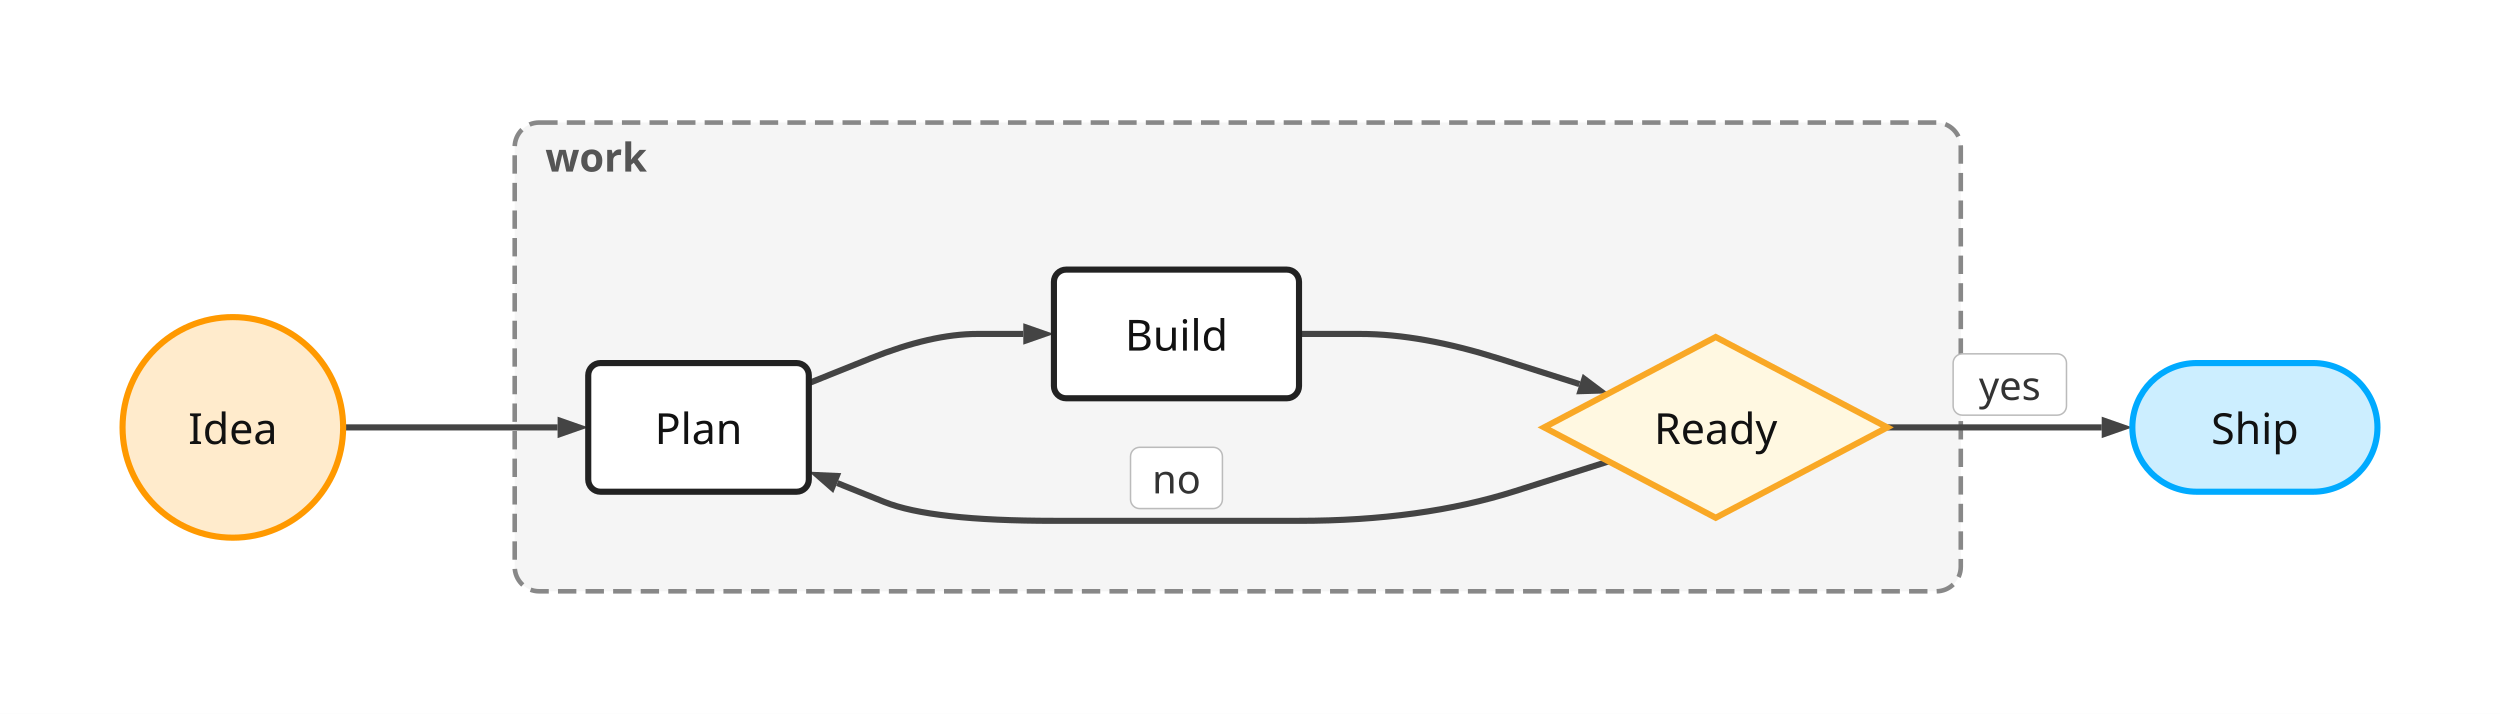
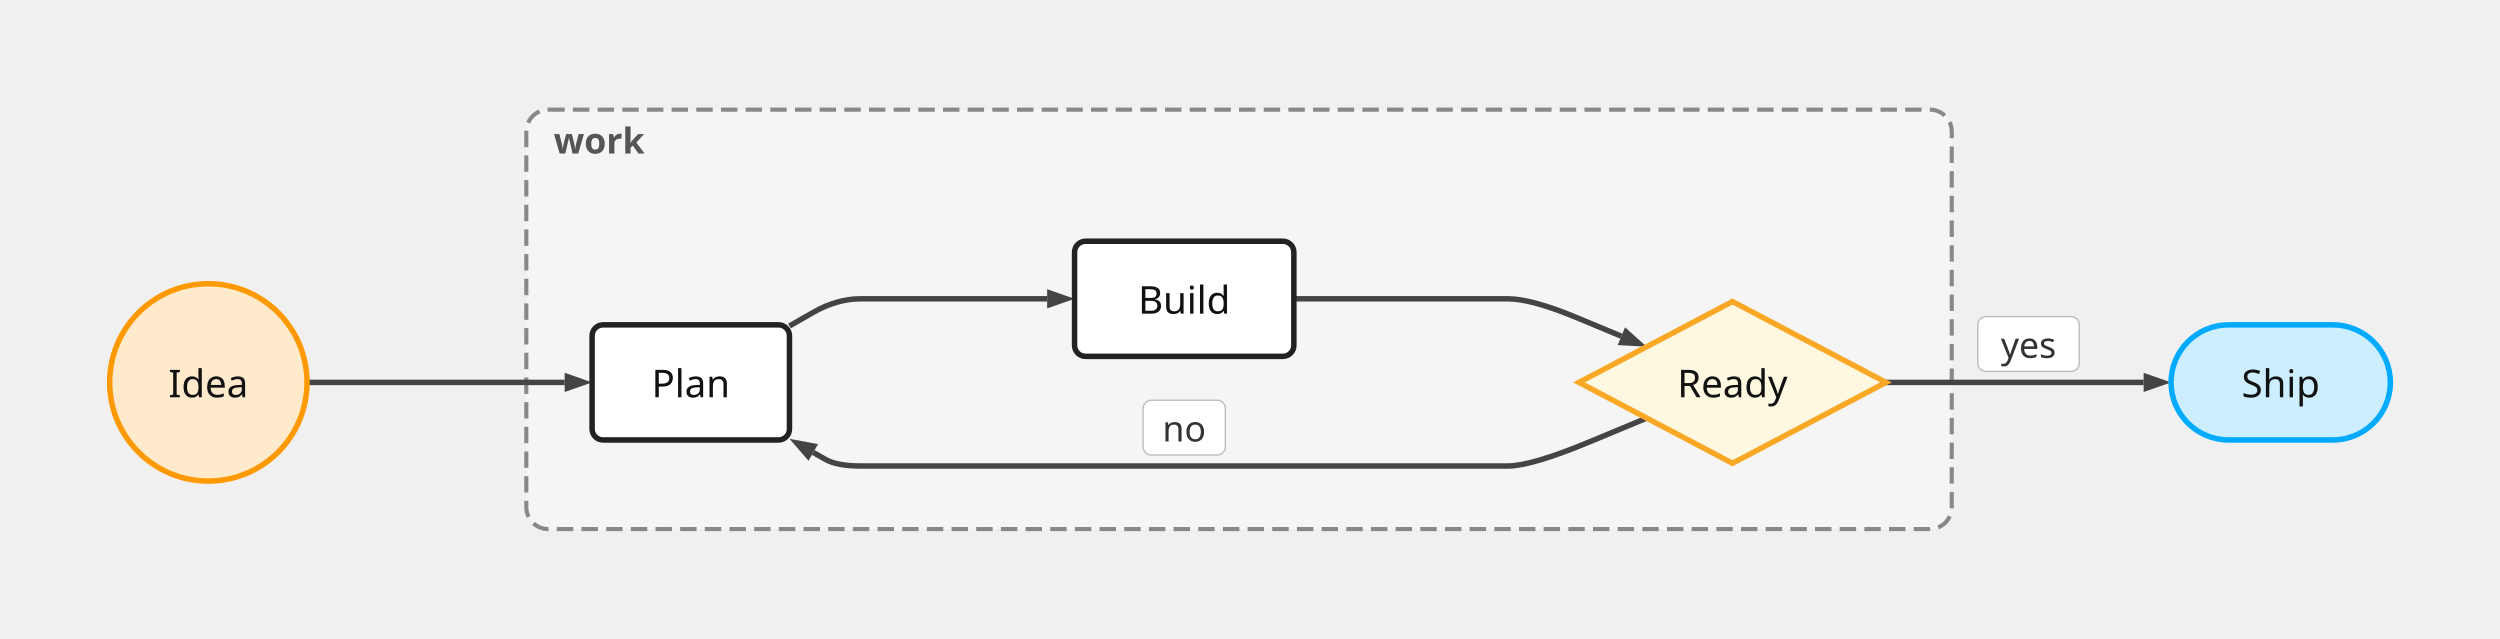
- <svg xmlns="http://www.w3.org/2000/svg" viewBox="-40 -88 816 233" style="max-width:100%">
-   <rect x="-40" y="-88" width="816" height="233" fill="white" />
+ <svg xmlns="http://www.w3.org/2000/svg" viewBox="-40 -43.75 912 233" style="max-width:100%">
  <defs>
    <marker id="arrowhead" markerWidth="10" markerHeight="7" refX="0" refY="3.5" orient="auto" markerUnits="userSpaceOnUse">
      <polygon points="0 0, 10 3.5, 0 7" fill="#444444" />
    </marker>
    <marker id="arrowhead-thick" markerWidth="14" markerHeight="10" refX="0" refY="5" orient="auto" markerUnits="userSpaceOnUse">
      <polygon points="0 0, 14 5, 0 10" fill="#444444" />
    </marker>
    <marker id="arrowhead-reverse" markerWidth="10" markerHeight="7" refX="10" refY="3.5" orient="auto" markerUnits="userSpaceOnUse">
      <polygon points="10 0, 0 3.5, 10 7" fill="#444444" />
    </marker>
  </defs>
  <g>
-     <rect x="128" y="-48" width="472" height="153" fill="#f5f5f5" fill-opacity="1" stroke="#888888" stroke-width="1.5" stroke-dasharray="6 3" rx="8" ry="8" />
-     <text x="138" y="-32" fill="#555555" font-size="13" font-family="system-ui, sans-serif" font-weight="bold">work</text>
+     <rect x="152" y="-3.75" width="520" height="153" fill="#f5f5f5" fill-opacity="1" stroke="#888888" stroke-width="1.5" stroke-dasharray="6 3" rx="8" ry="8" />
+     <text x="162" y="12.25" fill="#555555" font-size="13" font-family="system-ui, sans-serif" font-weight="bold">work</text>
  </g>
-   <path d="M 72 51.5 L 92 51.5 Q 112 51.5 127 51.5 L 142 51.5" fill="none" stroke="#444444" stroke-width="2" marker-end="url(#arrowhead)" />
-   <path d="M 224 37.053 L 244 29.026 Q 264 21 279 21 L 294 21" fill="none" stroke="#444444" stroke-width="2" marker-end="url(#arrowhead)" />
-   <path d="M 384 21 L 404 21 Q 424 21 449.769 29.187 L 475.537 37.374" fill="none" stroke="#444444" stroke-width="2" marker-end="url(#arrowhead)" />
-   <path d="M 576 51.5 L 596 51.5 Q 616 51.5 631 51.5 L 646 51.5" fill="none" stroke="#444444" stroke-width="2" marker-end="url(#arrowhead)" />
-   <path d="M 485.068 62.598 L 454.534 72.299 Q 424 82 384 82 Q 344 82 304 82 Q 264 82 248.64 75.836 L 233.281 69.672" fill="none" stroke="#444444" stroke-width="2" marker-end="url(#arrowhead)" />
-   <g transform="translate(0, 15.5)" data-node-id="idea">
+   <path d="M 72 95.75 L 80.667 95.75 Q 89.333 95.75 98 95.75 Q 106.667 95.75 115.333 95.75 Q 124 95.75 132.667 95.75 Q 141.333 95.75 150 95.75 Q 158.667 95.75 162.333 95.75 L 166 95.75" fill="none" stroke="#444444" stroke-width="2" marker-end="url(#arrowhead)" />
+   <path d="M 248 75.162 L 256.667 70.206 Q 265.333 65.25 274 65.25 Q 282.667 65.25 291.333 65.25 Q 300 65.25 308.667 65.25 Q 317.333 65.25 326 65.25 Q 334.667 65.25 338.333 65.25 L 342 65.25" fill="none" stroke="#444444" stroke-width="2" marker-end="url(#arrowhead)" />
+   <path d="M 432 65.25 L 440.667 65.25 Q 449.333 65.25 458 65.25 Q 466.667 65.25 475.333 65.25 Q 484 65.25 492.667 65.25 Q 501.333 65.25 510 65.25 Q 518.667 65.25 535.07 72.072 L 551.473 78.895" fill="none" stroke="#444444" stroke-width="2" marker-end="url(#arrowhead)" />
+   <path d="M 648 95.75 L 656.667 95.75 Q 665.333 95.75 674 95.75 Q 682.667 95.75 691.333 95.75 Q 700 95.75 708.667 95.75 Q 717.333 95.75 726 95.75 Q 734.667 95.75 738.333 95.75 L 742 95.75" fill="none" stroke="#444444" stroke-width="2" marker-end="url(#arrowhead)" />
+   <path d="M 560.707 108.765 L 539.687 117.508 Q 518.667 126.25 510 126.25 Q 501.333 126.25 492.667 126.25 Q 484 126.25 475.333 126.25 Q 466.667 126.25 458 126.25 Q 449.333 126.25 420.667 126.25 Q 392 126.25 363.333 126.25 Q 334.667 126.25 326 126.25 Q 317.333 126.25 308.667 126.25 Q 300 126.25 291.333 126.25 Q 282.667 126.25 274 126.25 Q 265.333 126.25 261.007 123.776 L 256.681 121.302" fill="none" stroke="#444444" stroke-width="2" marker-end="url(#arrowhead)" />
+   <g transform="translate(0, 59.75)" data-node-id="idea">
    <circle cx="36" cy="36" r="36" fill="#ffebcc" stroke="#ff9900" stroke-width="2" />
    <text x="36" y="36" text-anchor="middle" dominant-baseline="central" fill="#111111" font-size="14" font-family="system-ui, sans-serif">Idea</text>
  </g>
-   <g transform="translate(152, 30.5)" data-node-id="plan">
+   <g transform="translate(176, 74.75)" data-node-id="plan">
    <rect x="0" y="0" width="72" height="42" rx="4" ry="4" fill="#ffffff" stroke="#222222" stroke-width="2" />
    <text x="36" y="21" text-anchor="middle" dominant-baseline="central" fill="#111111" font-size="14" font-family="system-ui, sans-serif">Plan</text>
  </g>
-   <g transform="translate(304, 0)" data-node-id="build">
+   <g transform="translate(352, 44.25)" data-node-id="build">
    <rect x="0" y="0" width="80" height="42" rx="4" ry="4" fill="#ffffff" stroke="#222222" stroke-width="2" />
    <text x="40" y="21" text-anchor="middle" dominant-baseline="central" fill="#111111" font-size="14" font-family="system-ui, sans-serif">Build</text>
  </g>
-   <g transform="translate(464, 22)" data-node-id="test">
+   <g transform="translate(536, 66.25)" data-node-id="test">
    <polygon points="56,0 112,29.5 56,59 0,29.5" fill="#fff8e1" stroke="#f9a825" stroke-width="2" />
    <text x="56" y="29.5" text-anchor="middle" dominant-baseline="central" fill="#111111" font-size="14" font-family="system-ui, sans-serif">Ready</text>
  </g>
-   <g transform="translate(656, 30.5)" data-node-id="ship">
+   <g transform="translate(752, 74.75)" data-node-id="ship">
    <rect x="0" y="0" width="80" height="42" rx="21" ry="21" fill="#cceeff" stroke="#00aaff" stroke-width="2" />
    <text x="40" y="21" text-anchor="middle" dominant-baseline="central" fill="#111111" font-size="14" font-family="system-ui, sans-serif">Ship</text>
  </g>
-   <g transform="translate(616, 37.5)">
+   <g transform="translate(700, 81.75)">
    <rect x="-18.5" y="-10" width="37" height="20" fill="white" stroke="#bbb" stroke-width="0.5" rx="3" />
    <text text-anchor="middle" dominant-baseline="central" fill="#333333" font-size="13" font-family="system-ui, sans-serif">yes</text>
  </g>
-   <g transform="translate(344, 68)">
+   <g transform="translate(392, 112.25)">
    <rect x="-15" y="-10" width="30" height="20" fill="white" stroke="#bbb" stroke-width="0.5" rx="3" />
    <text text-anchor="middle" dominant-baseline="central" fill="#333333" font-size="13" font-family="system-ui, sans-serif">no</text>
  </g>
</svg>
